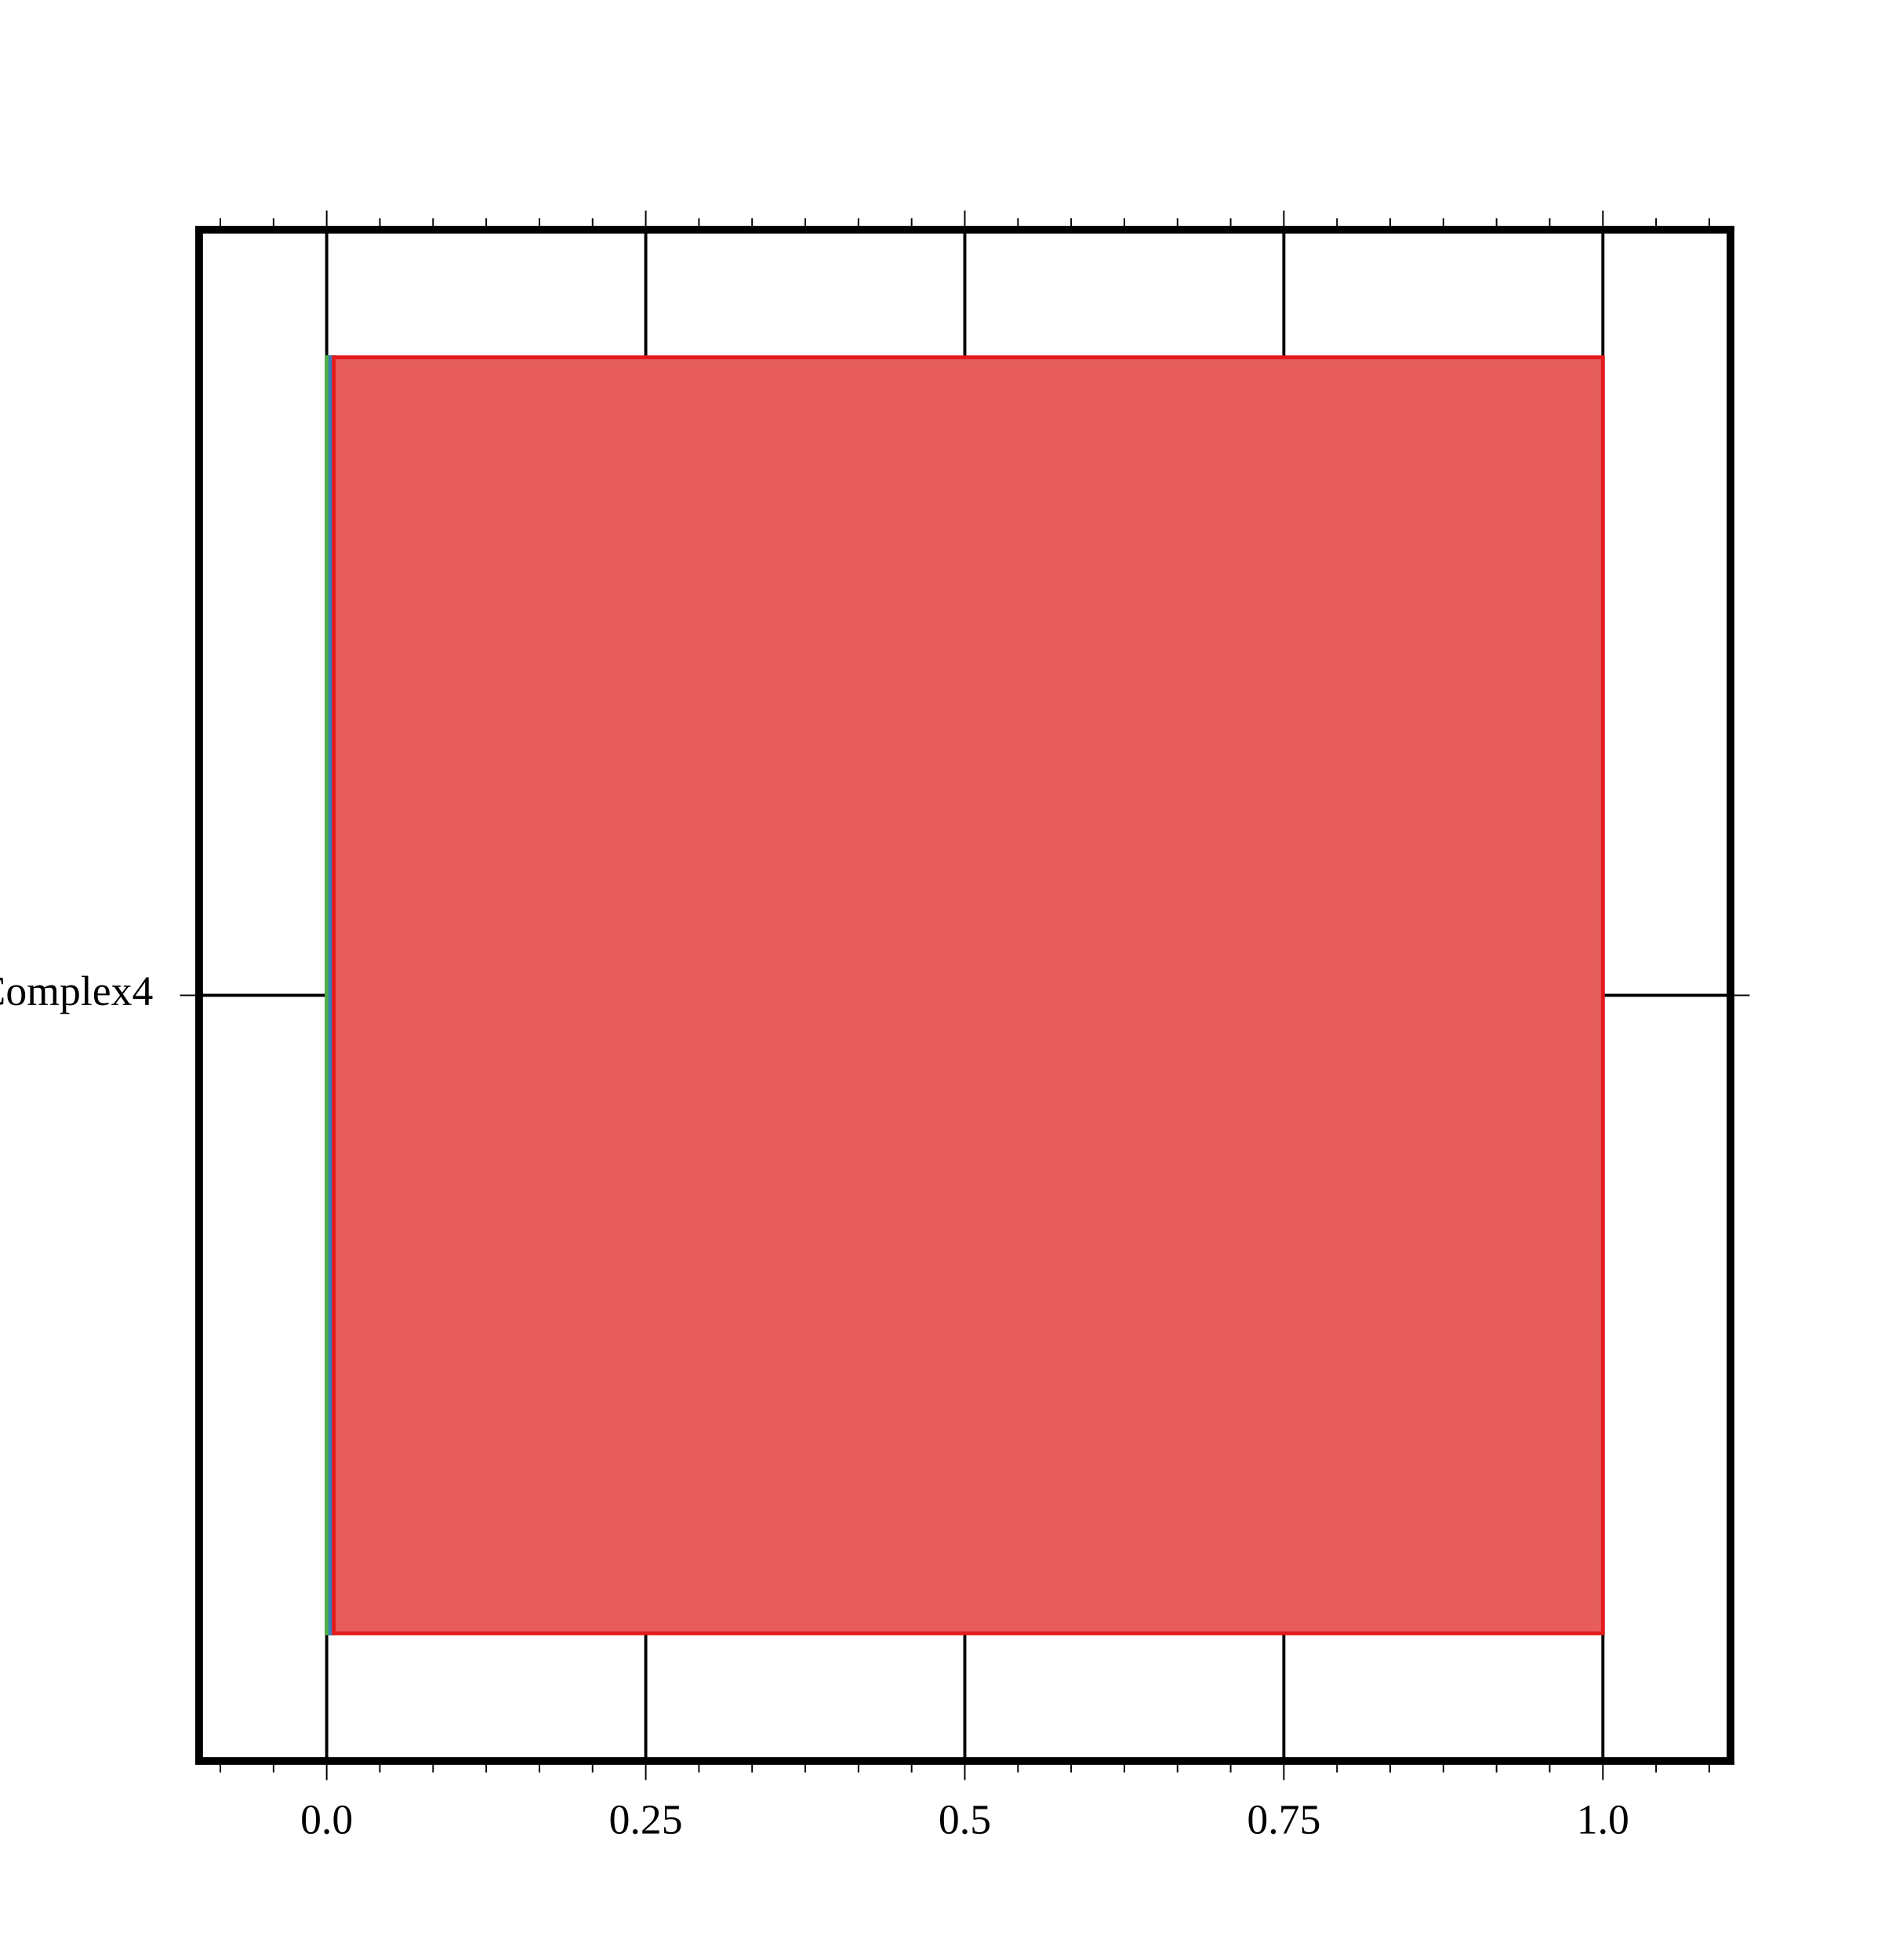
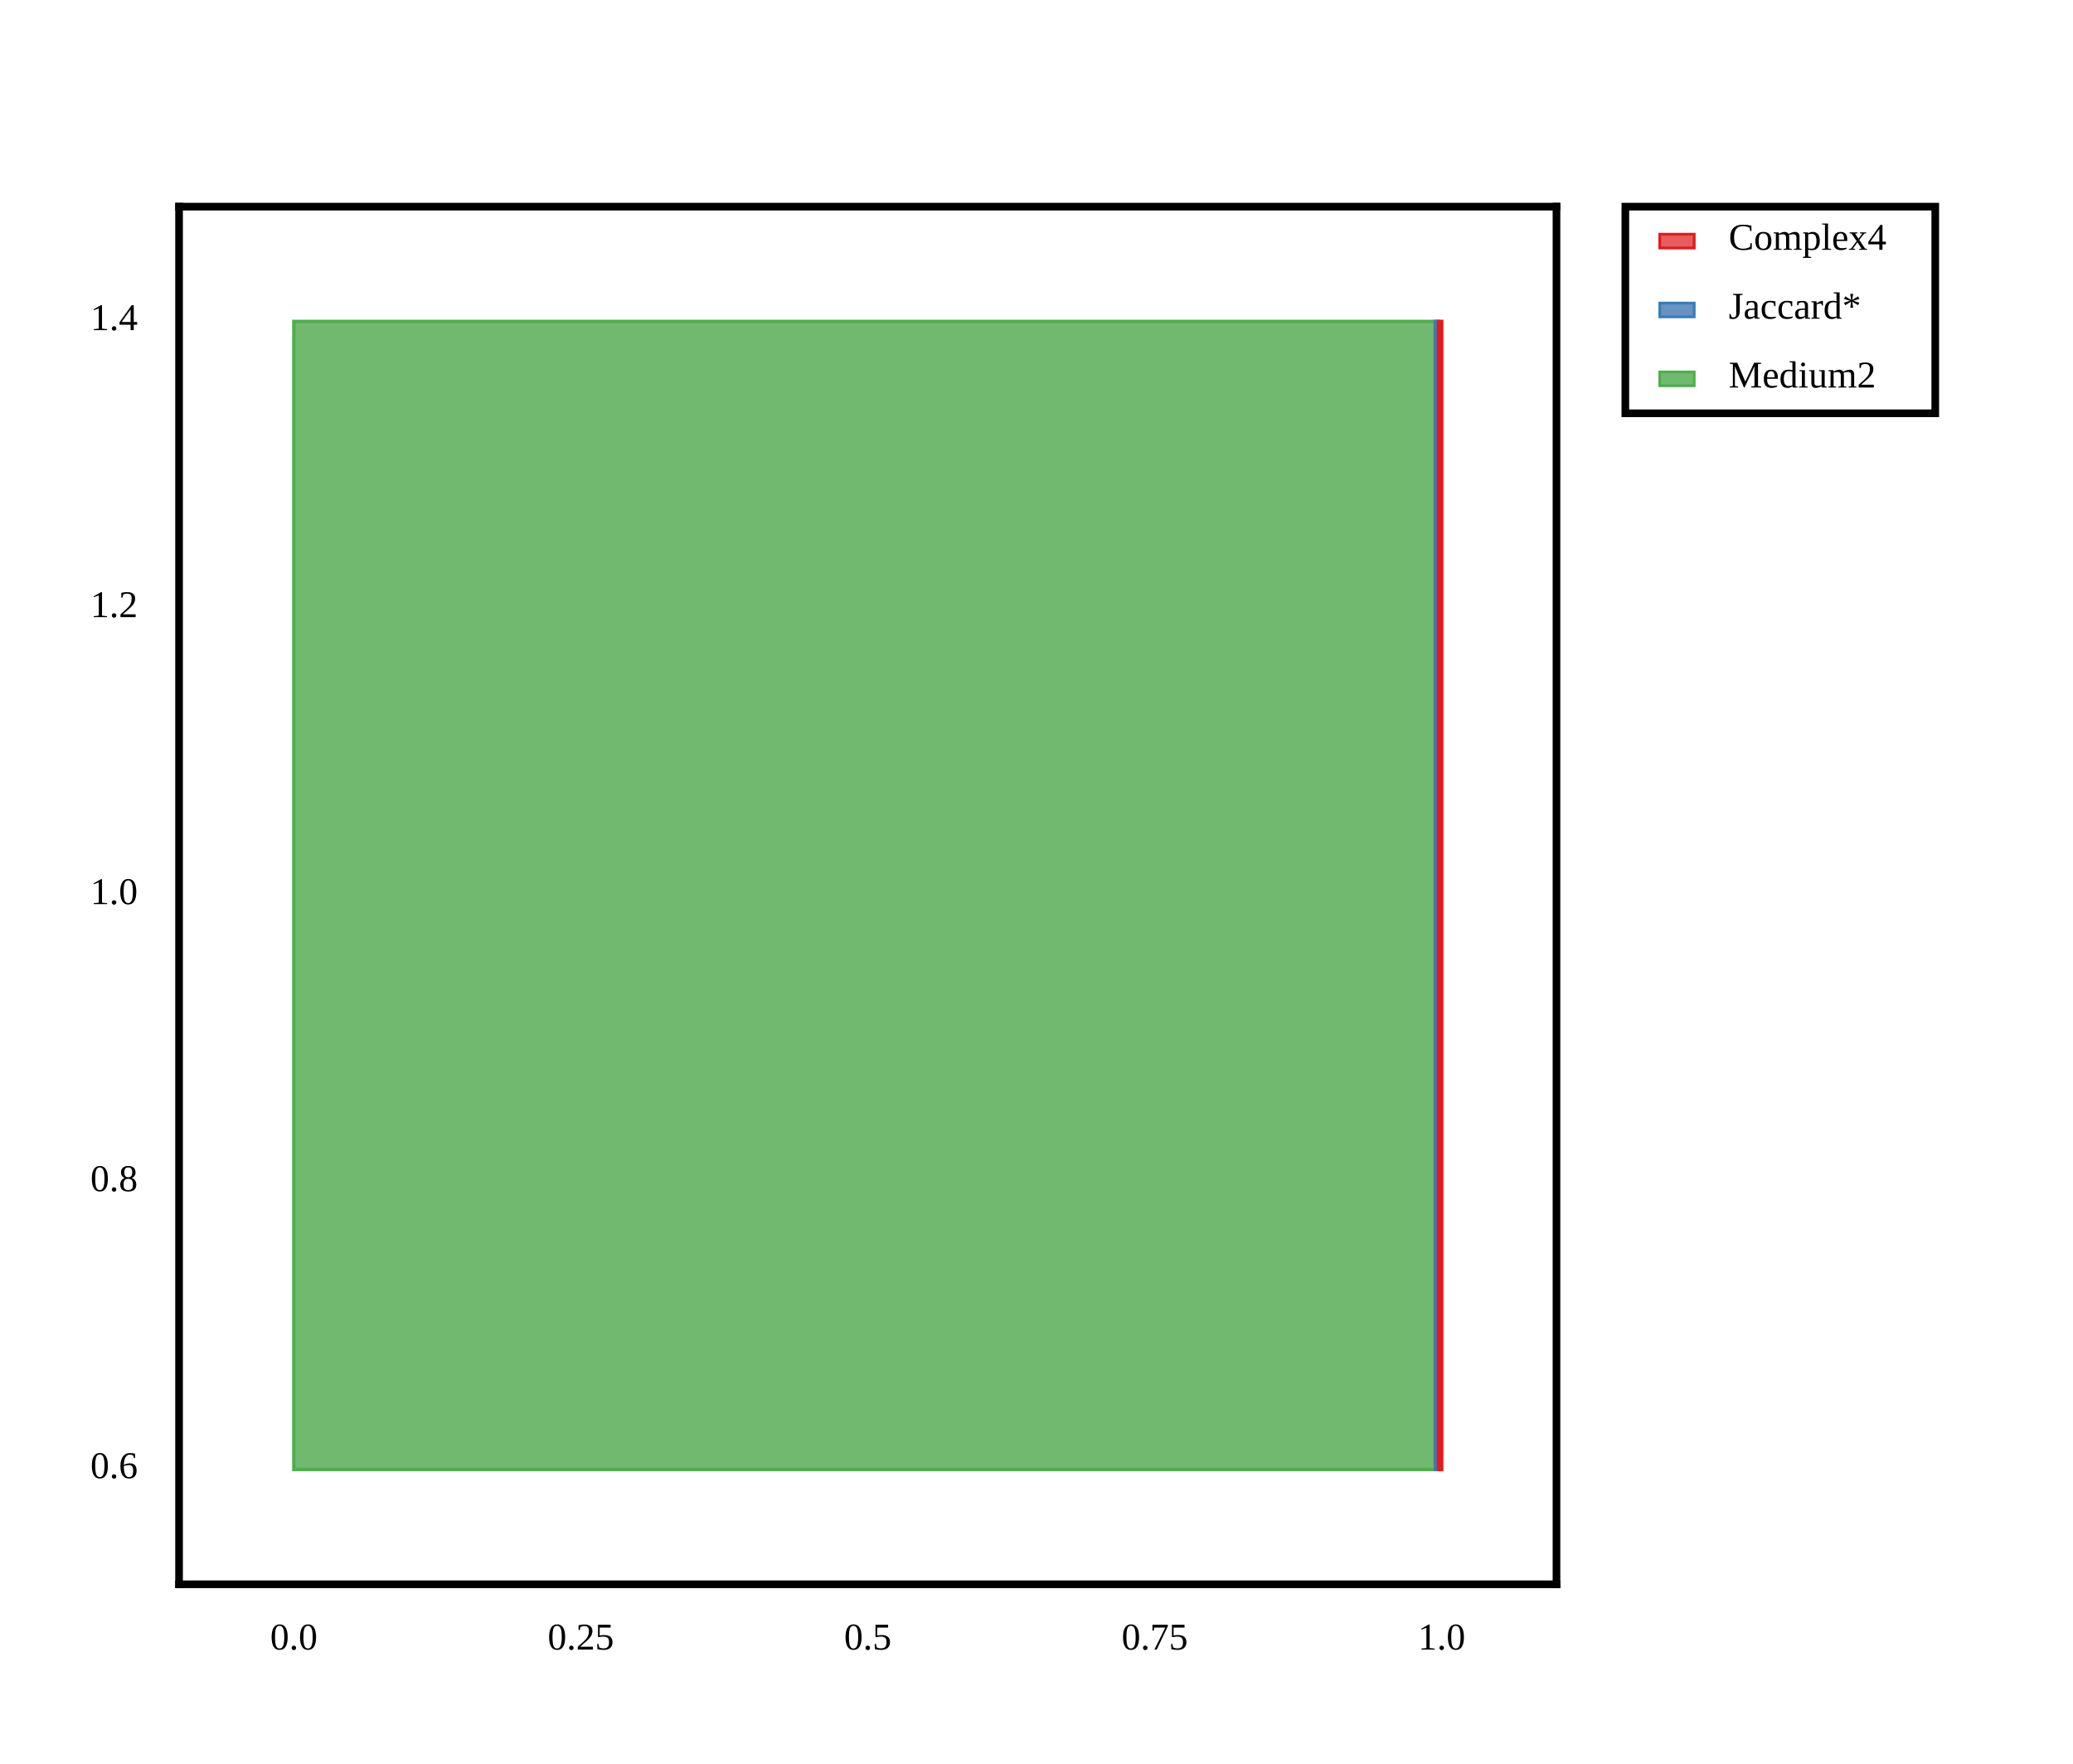
- <svg xmlns="http://www.w3.org/2000/svg" height="512" stroke-opacity="1" viewBox="0.0 0.0 497.0 512.0" font-size="1" width="497" stroke="rgb(0,0,0)" version="1.1">
+ <svg xmlns="http://www.w3.org/2000/svg" height="512" stroke-opacity="1" viewBox="0.0 0.0 602 512.0" font-size="1" width="602" stroke="rgb(0,0,0)" version="1.1">
  <defs />
-   <g stroke-linejoin="miter" stroke-opacity="1.0" fill-opacity="0.0" stroke="rgb(0,0,0)" stroke-width="0.8" fill="rgb(0,0,0)" stroke-linecap="butt" stroke-miterlimit="10.0">
-     <path d="M 52,260 h 400 " />
-   </g>
-   <g stroke-linejoin="miter" stroke-opacity="1.0" fill-opacity="0.0" stroke="rgb(0,0,0)" stroke-width="2.018" fill="rgb(0,0,0)" stroke-linecap="square" stroke-miterlimit="10.0">
+   <g stroke-linejoin="miter" stroke-opacity="1.0" fill-opacity="0.0" stroke="rgb(0,0,0)" stroke-width="2.221" fill="rgb(0,0,0)" stroke-linecap="square" stroke-miterlimit="10.0">
    <path d="M 52,460 v -400 M 452,460 v -400 " />
  </g>
-   <g stroke-linejoin="miter" stroke-opacity="1.0" fill-opacity="0.0" stroke="rgb(0,0,0)" stroke-width="0.4" fill="rgb(0,0,0)" stroke-linecap="butt" stroke-miterlimit="10.0">
-     <path d="M 452,260 h 5 " />
+   <g stroke-linejoin="miter" stroke-opacity="1.0" fill-opacity="1.0" font-size="11.0px" stroke="rgb(0,0,0)" stroke-width="2.221" fill="rgb(0,0,0)" stroke-linecap="butt" stroke-miterlimit="10.0">
+     <text dominant-baseline="middle" transform="matrix(1,0,0,1,40,93.3333)" stroke="none" text-anchor="end">1.4</text>
  </g>
-   <g stroke-linejoin="miter" stroke-opacity="1.0" fill-opacity="0.0" stroke="rgb(0,0,0)" stroke-width="0.4" fill="rgb(0,0,0)" stroke-linecap="butt" stroke-miterlimit="10.0">
-     <path d="M 47,260 h 5 " />
+   <g stroke-linejoin="miter" stroke-opacity="1.0" fill-opacity="1.0" font-size="11.0px" stroke="rgb(0,0,0)" stroke-width="2.221" fill="rgb(0,0,0)" stroke-linecap="butt" stroke-miterlimit="10.0">
+     <text dominant-baseline="middle" transform="matrix(1,0,0,1,40,176.6667)" stroke="none" text-anchor="end">1.2</text>
  </g>
-   <g stroke-linejoin="miter" stroke-opacity="1.0" fill-opacity="1.0" font-size="11.0px" stroke="rgb(0,0,0)" stroke-width="2.018" fill="rgb(0,0,0)" stroke-linecap="butt" stroke-miterlimit="10.0">
-     <text dominant-baseline="middle" transform="matrix(1,0,0,1,40,260)" stroke="none" text-anchor="end">Medium2 Complex4</text>
+   <g stroke-linejoin="miter" stroke-opacity="1.0" fill-opacity="1.0" font-size="11.0px" stroke="rgb(0,0,0)" stroke-width="2.221" fill="rgb(0,0,0)" stroke-linecap="butt" stroke-miterlimit="10.0">
+     <text dominant-baseline="middle" transform="matrix(1,0,0,1,40,260)" stroke="none" text-anchor="end">1.0</text>
  </g>
-   <g stroke-linejoin="miter" stroke-opacity="1.0" fill-opacity="0.0" stroke="rgb(0,0,0)" stroke-width="0.8" fill="rgb(0,0,0)" stroke-linecap="butt" stroke-miterlimit="10.0">
-     <path d="M 85.333,460 v -400 M 168.667,460 v -400 M 252,460 v -400 M 335.333,460 v -400 M 418.667,460 v -400 " />
+   <g stroke-linejoin="miter" stroke-opacity="1.0" fill-opacity="1.0" font-size="11.0px" stroke="rgb(0,0,0)" stroke-width="2.221" fill="rgb(0,0,0)" stroke-linecap="butt" stroke-miterlimit="10.0">
+     <text dominant-baseline="middle" transform="matrix(1,0,0,1,40,343.3333)" stroke="none" text-anchor="end">0.8</text>
  </g>
-   <g stroke-linejoin="miter" stroke-opacity="1.0" fill-opacity="0.0" stroke="rgb(0,0,0)" stroke-width="2.018" fill="rgb(0,0,0)" stroke-linecap="square" stroke-miterlimit="10.0">
+   <g stroke-linejoin="miter" stroke-opacity="1.0" fill-opacity="1.0" font-size="11.0px" stroke="rgb(0,0,0)" stroke-width="2.221" fill="rgb(0,0,0)" stroke-linecap="butt" stroke-miterlimit="10.0">
+     <text dominant-baseline="middle" transform="matrix(1,0,0,1,40,426.6667)" stroke="none" text-anchor="end">0.6</text>
+   </g>
+   <g stroke-linejoin="miter" stroke-opacity="1.0" fill-opacity="0.0" stroke="rgb(0,0,0)" stroke-width="2.221" fill="rgb(0,0,0)" stroke-linecap="square" stroke-miterlimit="10.0">
    <path d="M 52,460 h 400 M 52,60 h 400 " />
  </g>
-   <g stroke-linejoin="miter" stroke-opacity="1.0" fill-opacity="0.0" stroke="rgb(0,0,0)" stroke-width="0.4" fill="rgb(0,0,0)" stroke-linecap="butt" stroke-miterlimit="10.0">
-     <path d="M 57.556,60 v -3 M 71.444,60 v -3 M 99.222,60 v -3 M 113.111,60 v -3 M 127,60 v -3 M 140.889,60 v -3 M 154.778,60 v -3 M 182.556,60 v -3 M 196.444,60 v -3 M 210.333,60 v -3 M 224.222,60 v -3 M 238.111,60 v -3 M 265.889,60 v -3 M 279.778,60 v -3 M 293.667,60 v -3 M 307.556,60 v -3 M 321.444,60 v -3 M 349.222,60 v -3 M 363.111,60 v -3 M 377,60 v -3 M 390.889,60 v -3 M 404.778,60 v -3 M 432.556,60 v -3 M 446.444,60 v -3 " />
-   </g>
-   <g stroke-linejoin="miter" stroke-opacity="1.0" fill-opacity="0.0" stroke="rgb(0,0,0)" stroke-width="0.4" fill="rgb(0,0,0)" stroke-linecap="butt" stroke-miterlimit="10.0">
-     <path d="M 85.333,60 v -5 M 168.667,60 v -5 M 252,60 v -5 M 335.333,60 v -5 M 418.667,60 v -5 " />
-   </g>
-   <g stroke-linejoin="miter" stroke-opacity="1.0" fill-opacity="0.0" stroke="rgb(0,0,0)" stroke-width="0.4" fill="rgb(0,0,0)" stroke-linecap="butt" stroke-miterlimit="10.0">
-     <path d="M 57.556,463 v -3 M 71.444,463 v -3 M 99.222,463 v -3 M 113.111,463 v -3 M 127,463 v -3 M 140.889,463 v -3 M 154.778,463 v -3 M 182.556,463 v -3 M 196.444,463 v -3 M 210.333,463 v -3 M 224.222,463 v -3 M 238.111,463 v -3 M 265.889,463 v -3 M 279.778,463 v -3 M 293.667,463 v -3 M 307.556,463 v -3 M 321.444,463 v -3 M 349.222,463 v -3 M 363.111,463 v -3 M 377,463 v -3 M 390.889,463 v -3 M 404.778,463 v -3 M 432.556,463 v -3 M 446.444,463 v -3 " />
-   </g>
-   <g stroke-linejoin="miter" stroke-opacity="1.0" fill-opacity="0.0" stroke="rgb(0,0,0)" stroke-width="0.4" fill="rgb(0,0,0)" stroke-linecap="butt" stroke-miterlimit="10.0">
-     <path d="M 85.333,465 v -5 M 168.667,465 v -5 M 252,465 v -5 M 335.333,465 v -5 M 418.667,465 v -5 " />
-   </g>
-   <g stroke-linejoin="miter" stroke-opacity="1.0" fill-opacity="1.0" font-size="11.0px" stroke="rgb(0,0,0)" stroke-width="2.018" fill="rgb(0,0,0)" stroke-linecap="butt" stroke-miterlimit="10.0">
+   <g stroke-linejoin="miter" stroke-opacity="1.0" fill-opacity="1.0" font-size="11.0px" stroke="rgb(0,0,0)" stroke-width="2.221" fill="rgb(0,0,0)" stroke-linecap="butt" stroke-miterlimit="10.0">
    <text dominant-baseline="text-before-edge" transform="matrix(1,0,0,1,418.6667,472)" stroke="none" text-anchor="middle">1.0</text>
  </g>
-   <g stroke-linejoin="miter" stroke-opacity="1.0" fill-opacity="1.0" font-size="11.0px" stroke="rgb(0,0,0)" stroke-width="2.018" fill="rgb(0,0,0)" stroke-linecap="butt" stroke-miterlimit="10.0">
+   <g stroke-linejoin="miter" stroke-opacity="1.0" fill-opacity="1.0" font-size="11.0px" stroke="rgb(0,0,0)" stroke-width="2.221" fill="rgb(0,0,0)" stroke-linecap="butt" stroke-miterlimit="10.0">
    <text dominant-baseline="text-before-edge" transform="matrix(1,0,0,1,335.3333,472)" stroke="none" text-anchor="middle">0.75</text>
  </g>
-   <g stroke-linejoin="miter" stroke-opacity="1.0" fill-opacity="1.0" font-size="11.0px" stroke="rgb(0,0,0)" stroke-width="2.018" fill="rgb(0,0,0)" stroke-linecap="butt" stroke-miterlimit="10.0">
+   <g stroke-linejoin="miter" stroke-opacity="1.0" fill-opacity="1.0" font-size="11.0px" stroke="rgb(0,0,0)" stroke-width="2.221" fill="rgb(0,0,0)" stroke-linecap="butt" stroke-miterlimit="10.0">
    <text dominant-baseline="text-before-edge" transform="matrix(1,0,0,1,252,472)" stroke="none" text-anchor="middle">0.5</text>
  </g>
-   <g stroke-linejoin="miter" stroke-opacity="1.0" fill-opacity="1.0" font-size="11.0px" stroke="rgb(0,0,0)" stroke-width="2.018" fill="rgb(0,0,0)" stroke-linecap="butt" stroke-miterlimit="10.0">
+   <g stroke-linejoin="miter" stroke-opacity="1.0" fill-opacity="1.0" font-size="11.0px" stroke="rgb(0,0,0)" stroke-width="2.221" fill="rgb(0,0,0)" stroke-linecap="butt" stroke-miterlimit="10.0">
    <text dominant-baseline="text-before-edge" transform="matrix(1,0,0,1,168.6667,472)" stroke="none" text-anchor="middle">0.25</text>
  </g>
-   <g stroke-linejoin="miter" stroke-opacity="1.0" fill-opacity="1.0" font-size="11.0px" stroke="rgb(0,0,0)" stroke-width="2.018" fill="rgb(0,0,0)" stroke-linecap="butt" stroke-miterlimit="10.0">
+   <g stroke-linejoin="miter" stroke-opacity="1.0" fill-opacity="1.0" font-size="11.0px" stroke="rgb(0,0,0)" stroke-width="2.221" fill="rgb(0,0,0)" stroke-linecap="butt" stroke-miterlimit="10.0">
    <text dominant-baseline="text-before-edge" transform="matrix(1,0,0,1,85.3333,472)" stroke="none" text-anchor="middle">0.0</text>
  </g>
  <g stroke-linejoin="miter" stroke-opacity="1.0" fill-opacity="1.0" stroke="rgb(77,175,74)" stroke-width="1.0" fill="rgb(114,185,112)" stroke-linecap="butt" stroke-miterlimit="10.0">
    <defs>
      <clipPath id="MediumComplexmyClip1">
        <path d="M 452,460 l -0,-400 h -400 l -0,400 Z" />
      </clipPath>
    </defs>
    <g clip-path="url(#MediumComplexmyClip1)">
-       <path d="M 85.333,426.667 v -333.333 h 0.945 v 333.333 Z" />
+       <path d="M 85.333,426.667 v -333.333 h 331.467 v 333.333 Z" />
    </g>
  </g>
  <g stroke-linejoin="miter" stroke-opacity="1.0" fill-opacity="1.0" stroke="rgb(55,126,184)" stroke-width="1.0" fill="rgb(103,146,193)" stroke-linecap="butt" stroke-miterlimit="10.0">
    <defs>
      <clipPath id="MediumComplexmyClip2">
        <path d="M 452,460 l -0,-400 h -400 l -0,400 Z" />
      </clipPath>
    </defs>
    <g clip-path="url(#MediumComplexmyClip2)">
-       <path d="M 86.278,426.667 v -333.333 h 0.922 v 333.333 Z" />
+       <path d="M 416.8,426.667 v -333.333 h 0.922 v 333.333 Z" />
    </g>
  </g>
  <g stroke-linejoin="miter" stroke-opacity="1.0" fill-opacity="1.0" stroke="rgb(228,26,28)" stroke-width="1.0" fill="rgb(231,93,93)" stroke-linecap="butt" stroke-miterlimit="10.0">
    <defs>
      <clipPath id="MediumComplexmyClip3">
        <path d="M 452,460 l -0,-400 h -400 l -0,400 Z" />
      </clipPath>
    </defs>
    <g clip-path="url(#MediumComplexmyClip3)">
-       <path d="M 87.2,426.667 v -333.333 h 331.467 v 333.333 Z" />
+       <path d="M 417.722,426.667 v -333.333 h 0.945 v 333.333 Z" />
    </g>
  </g>
-   <g stroke-linejoin="miter" stroke-opacity="1.0" fill-opacity="1.0" font-size="11.0px" stroke="rgb(0,0,0)" stroke-width="2.018" fill="rgb(0,0,0)" stroke-linecap="butt" stroke-miterlimit="10.0">
+   <g stroke-linejoin="miter" stroke-opacity="1.0" fill-opacity="1.0" font-size="11.0px" stroke="rgb(0,0,0)" stroke-width="2.221" fill="rgb(0,0,0)" stroke-linecap="butt" stroke-miterlimit="10.0">
    <text dominant-baseline="text-after-edge" transform="matrix(1,0,0,1,252,40)" stroke="none" text-anchor="middle" />
  </g>
+   <g stroke-linejoin="miter" stroke-opacity="1.0" fill-opacity="0.0" stroke="rgb(0,0,0)" stroke-width="2.221" fill="rgb(0,0,0)" stroke-linecap="butt" stroke-miterlimit="10.0">
+     <path d="M 562,120 l -0,-60 h -90 l -0,60 Z" />
+   </g>
+   <g stroke-linejoin="miter" stroke-opacity="1.0" fill-opacity="1.0" font-size="11.0px" stroke="rgb(0,0,0)" stroke-width="2.221" fill="rgb(0,0,0)" stroke-linecap="butt" stroke-miterlimit="10.0">
+     <text dominant-baseline="middle" transform="matrix(1,0,0,1,502,110)" stroke="none" text-anchor="start">Medium2</text>
+   </g>
+   <g stroke-linejoin="miter" stroke-opacity="1.0" fill-opacity="1.0" stroke="rgb(77,175,74)" stroke-width="0.8" fill="rgb(114,185,112)" stroke-linecap="butt" stroke-miterlimit="10.0">
+     <path d="M 482,108 l 10,0 v 4 l -10,0 Z" />
+   </g>
+   <g stroke-linejoin="miter" stroke-opacity="1.0" fill-opacity="1.0" font-size="11.0px" stroke="rgb(0,0,0)" stroke-width="2.221" fill="rgb(0,0,0)" stroke-linecap="butt" stroke-miterlimit="10.0">
+     <text dominant-baseline="middle" transform="matrix(1,0,0,1,502,90)" stroke="none" text-anchor="start">Jaccard*</text>
+   </g>
+   <g stroke-linejoin="miter" stroke-opacity="1.0" fill-opacity="1.0" stroke="rgb(55,126,184)" stroke-width="0.8" fill="rgb(103,146,193)" stroke-linecap="butt" stroke-miterlimit="10.0">
+     <path d="M 482,88 l 10,0 v 4 l -10,0 Z" />
+   </g>
+   <g stroke-linejoin="miter" stroke-opacity="1.0" fill-opacity="1.0" font-size="11.0px" stroke="rgb(0,0,0)" stroke-width="2.221" fill="rgb(0,0,0)" stroke-linecap="butt" stroke-miterlimit="10.0">
+     <text dominant-baseline="middle" transform="matrix(1,0,0,1,502,70)" stroke="none" text-anchor="start">Complex4</text>
+   </g>
+   <g stroke-linejoin="miter" stroke-opacity="1.0" fill-opacity="1.0" stroke="rgb(228,26,28)" stroke-width="0.8" fill="rgb(231,93,93)" stroke-linecap="butt" stroke-miterlimit="10.0">
+     <path d="M 482,68 l 10,0 v 4 l -10,0 Z" />
+   </g>
</svg>
